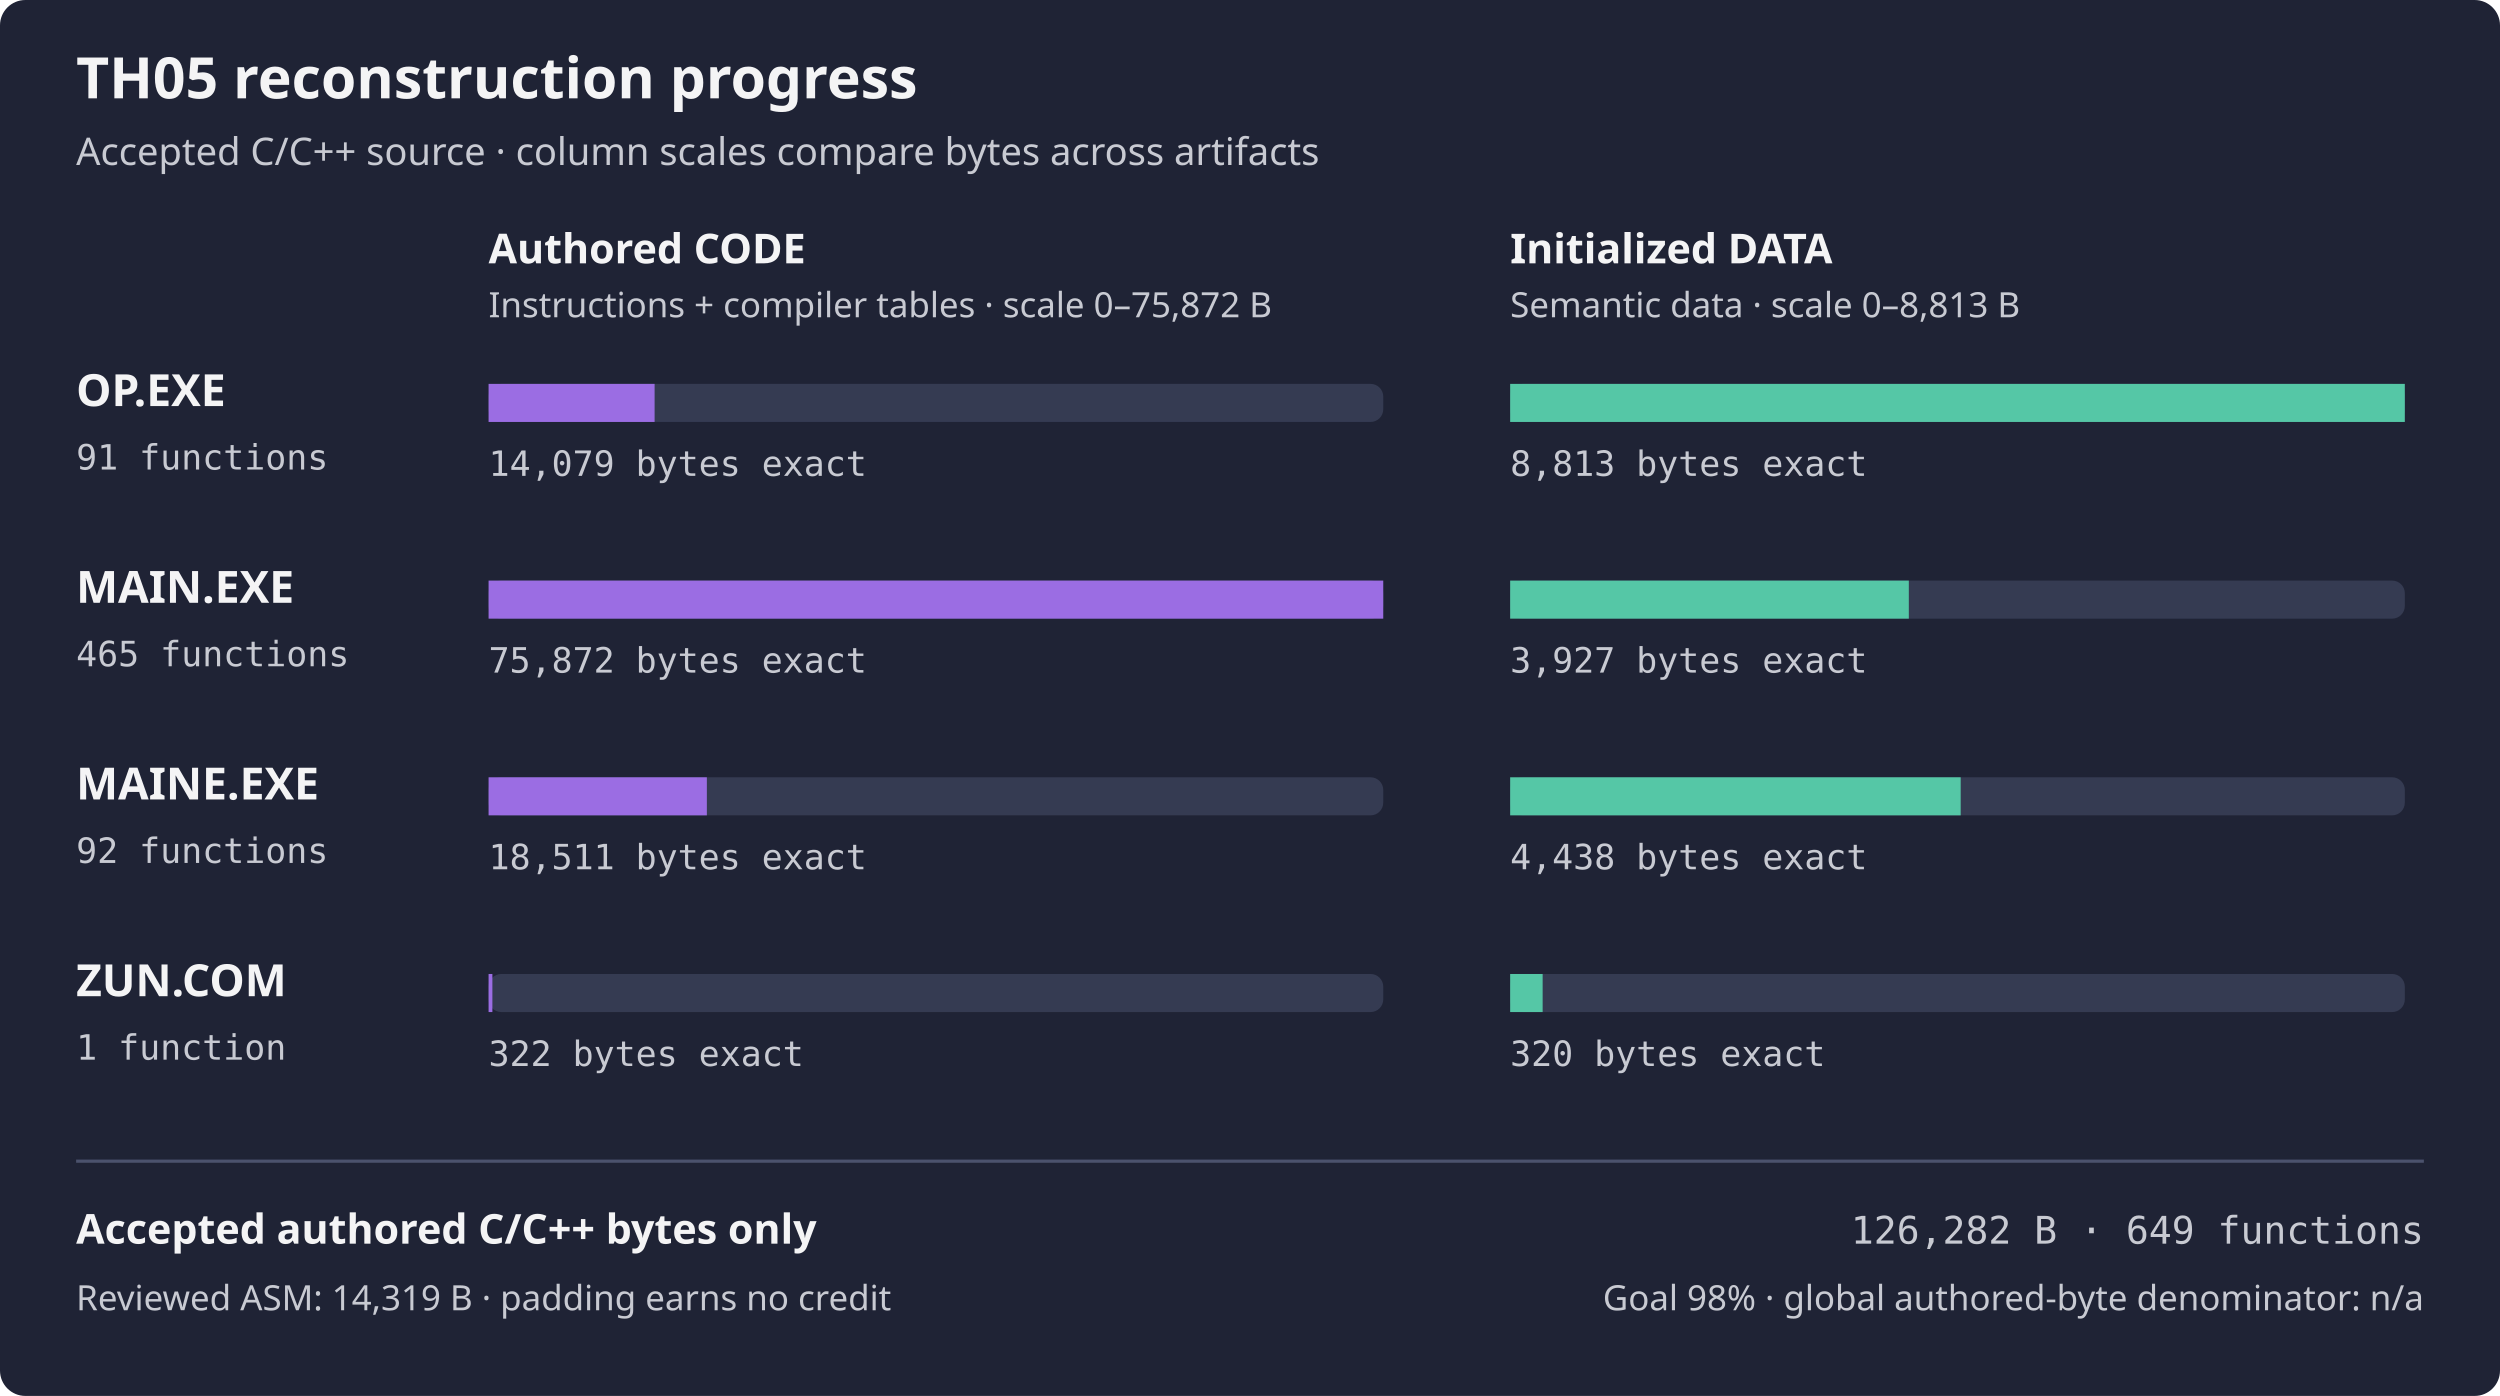
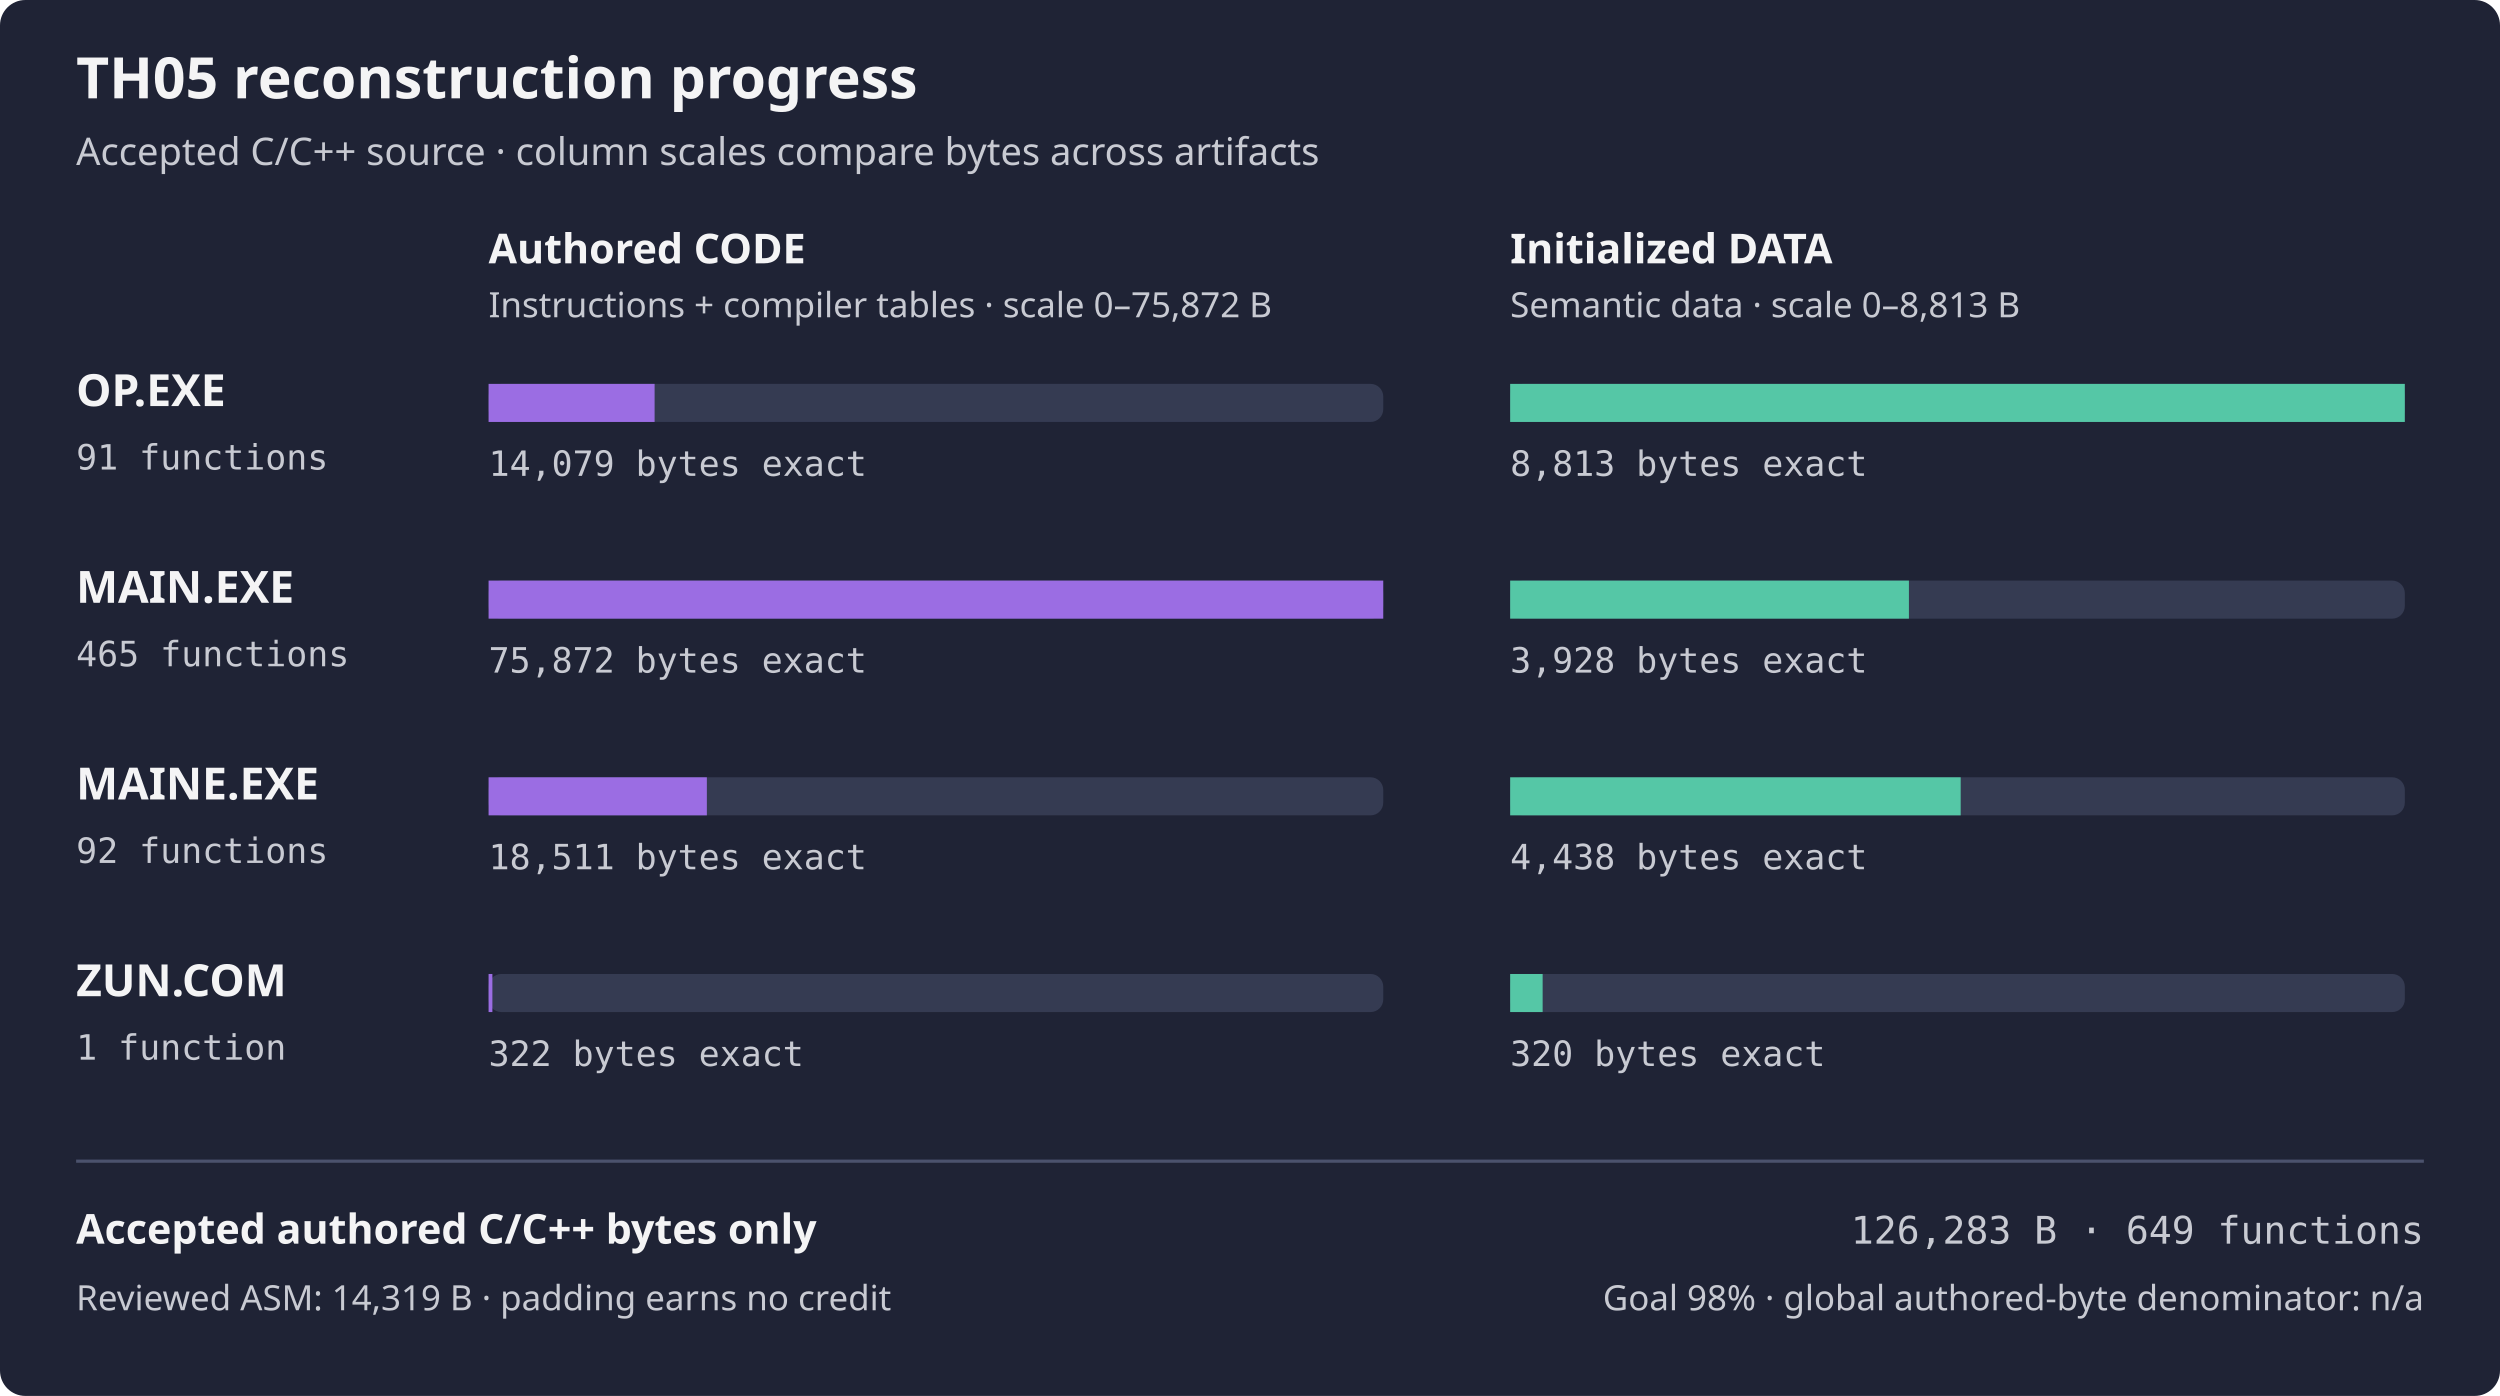
<svg xmlns="http://www.w3.org/2000/svg" width="788" height="440" viewBox="0 0 788 440" role="img" aria-labelledby="title desc">
  <rect width="788" height="440" rx="8" fill="#1f2335" />
  <text x="24" y="31" fill="#f4f4f5" font-family="sans-serif" font-size="18" font-weight="600">TH05 reconstruction progress</text>
  <text x="24" y="52" fill="#c8cad2" font-family="sans-serif" font-size="12">Accepted C/C++ source · column scales compare bytes across artifacts</text>
  <text x="154" y="83" fill="#f4f4f5" font-family="sans-serif" font-size="13" font-weight="600">Authored CODE</text>
  <text x="476" y="83" fill="#f4f4f5" font-family="sans-serif" font-size="13" font-weight="600">Initialized DATA</text>
  <text x="154" y="100" fill="#c8cad2" font-family="sans-serif" font-size="11">Instructions + compiler tables · scale 0–75,872 B</text>
  <text x="476" y="100" fill="#c8cad2" font-family="sans-serif" font-size="11">Semantic data · scale 0–8,813 B</text>
  <text x="24" y="128" fill="#f4f4f5" font-family="sans-serif" font-size="14" font-weight="600">OP.EXE</text>
  <text x="24" y="148" fill="#c8cad2" font-family="monospace" font-size="11">91 functions</text>
  <rect x="154" y="121" width="282" height="12" rx="4" fill="#353b52" />
  <rect x="154" y="121" width="52.33" height="12" fill="#9b6de3" />
  <rect x="476" y="121" width="282" height="12" rx="4" fill="#353b52" />
  <rect x="476" y="121" width="282.00" height="12" fill="#55c7a6" />
  <text x="154" y="150" fill="#c8cad2" font-family="monospace" font-size="11">14,079 bytes exact</text>
  <text x="476" y="150" fill="#c8cad2" font-family="monospace" font-size="11">8,813 bytes exact</text>
  <text x="24" y="190" fill="#f4f4f5" font-family="sans-serif" font-size="14" font-weight="600">MAIN.EXE</text>
  <text x="24" y="210" fill="#c8cad2" font-family="monospace" font-size="11">465 functions</text>
  <rect x="154" y="183" width="282" height="12" rx="4" fill="#353b52" />
  <rect x="154" y="183" width="282.00" height="12" fill="#9b6de3" />
  <rect x="476" y="183" width="282" height="12" rx="4" fill="#353b52" />
-   <rect x="476" y="183" width="125.66" height="12" fill="#55c7a6" />
+   <rect x="476" y="183" width="125.69" height="12" fill="#55c7a6" />
  <text x="154" y="212" fill="#c8cad2" font-family="monospace" font-size="11">75,872 bytes exact</text>
-   <text x="476" y="212" fill="#c8cad2" font-family="monospace" font-size="11">3,927 bytes exact</text>
+   <text x="476" y="212" fill="#c8cad2" font-family="monospace" font-size="11">3,928 bytes exact</text>
  <text x="24" y="252" fill="#f4f4f5" font-family="sans-serif" font-size="14" font-weight="600">MAINE.EXE</text>
  <text x="24" y="272" fill="#c8cad2" font-family="monospace" font-size="11">92 functions</text>
  <rect x="154" y="245" width="282" height="12" rx="4" fill="#353b52" />
  <rect x="154" y="245" width="68.80" height="12" fill="#9b6de3" />
  <rect x="476" y="245" width="282" height="12" rx="4" fill="#353b52" />
  <rect x="476" y="245" width="142.01" height="12" fill="#55c7a6" />
  <text x="154" y="274" fill="#c8cad2" font-family="monospace" font-size="11">18,511 bytes exact</text>
  <text x="476" y="274" fill="#c8cad2" font-family="monospace" font-size="11">4,438 bytes exact</text>
  <text x="24" y="314" fill="#f4f4f5" font-family="sans-serif" font-size="14" font-weight="600">ZUN.COM</text>
  <text x="24" y="334" fill="#c8cad2" font-family="monospace" font-size="11">1 function</text>
  <rect x="154" y="307" width="282" height="12" rx="4" fill="#353b52" />
  <rect x="154" y="307" width="1.20" height="12" fill="#9b6de3" />
  <rect x="476" y="307" width="282" height="12" rx="4" fill="#353b52" />
  <rect x="476" y="307" width="10.24" height="12" fill="#55c7a6" />
  <text x="154" y="336" fill="#c8cad2" font-family="monospace" font-size="11">322 bytes exact</text>
  <text x="476" y="336" fill="#c8cad2" font-family="monospace" font-size="11">320 bytes exact</text>
  <path d="M24 366 H764" stroke="#4b526d" />
  <text x="24" y="392" fill="#f4f4f5" font-family="sans-serif" font-size="13" font-weight="600">Accepted authored C/C++ bytes only</text>
-   <text x="764" y="392" fill="#c8cad2" font-family="monospace" text-anchor="end" font-size="12">126,282 B · 649 functions</text>
+   <text x="764" y="392" fill="#c8cad2" font-family="monospace" text-anchor="end" font-size="12">126,283 B · 649 functions</text>
  <text x="24" y="413" fill="#c8cad2" font-family="sans-serif" font-size="11">Reviewed ASM: 14,319 B · padding earns no credit</text>
  <text x="764" y="413" fill="#c8cad2" font-family="sans-serif" text-anchor="end" font-size="11">Goal 98% · global authored-byte denominator: n/a</text>
</svg>
